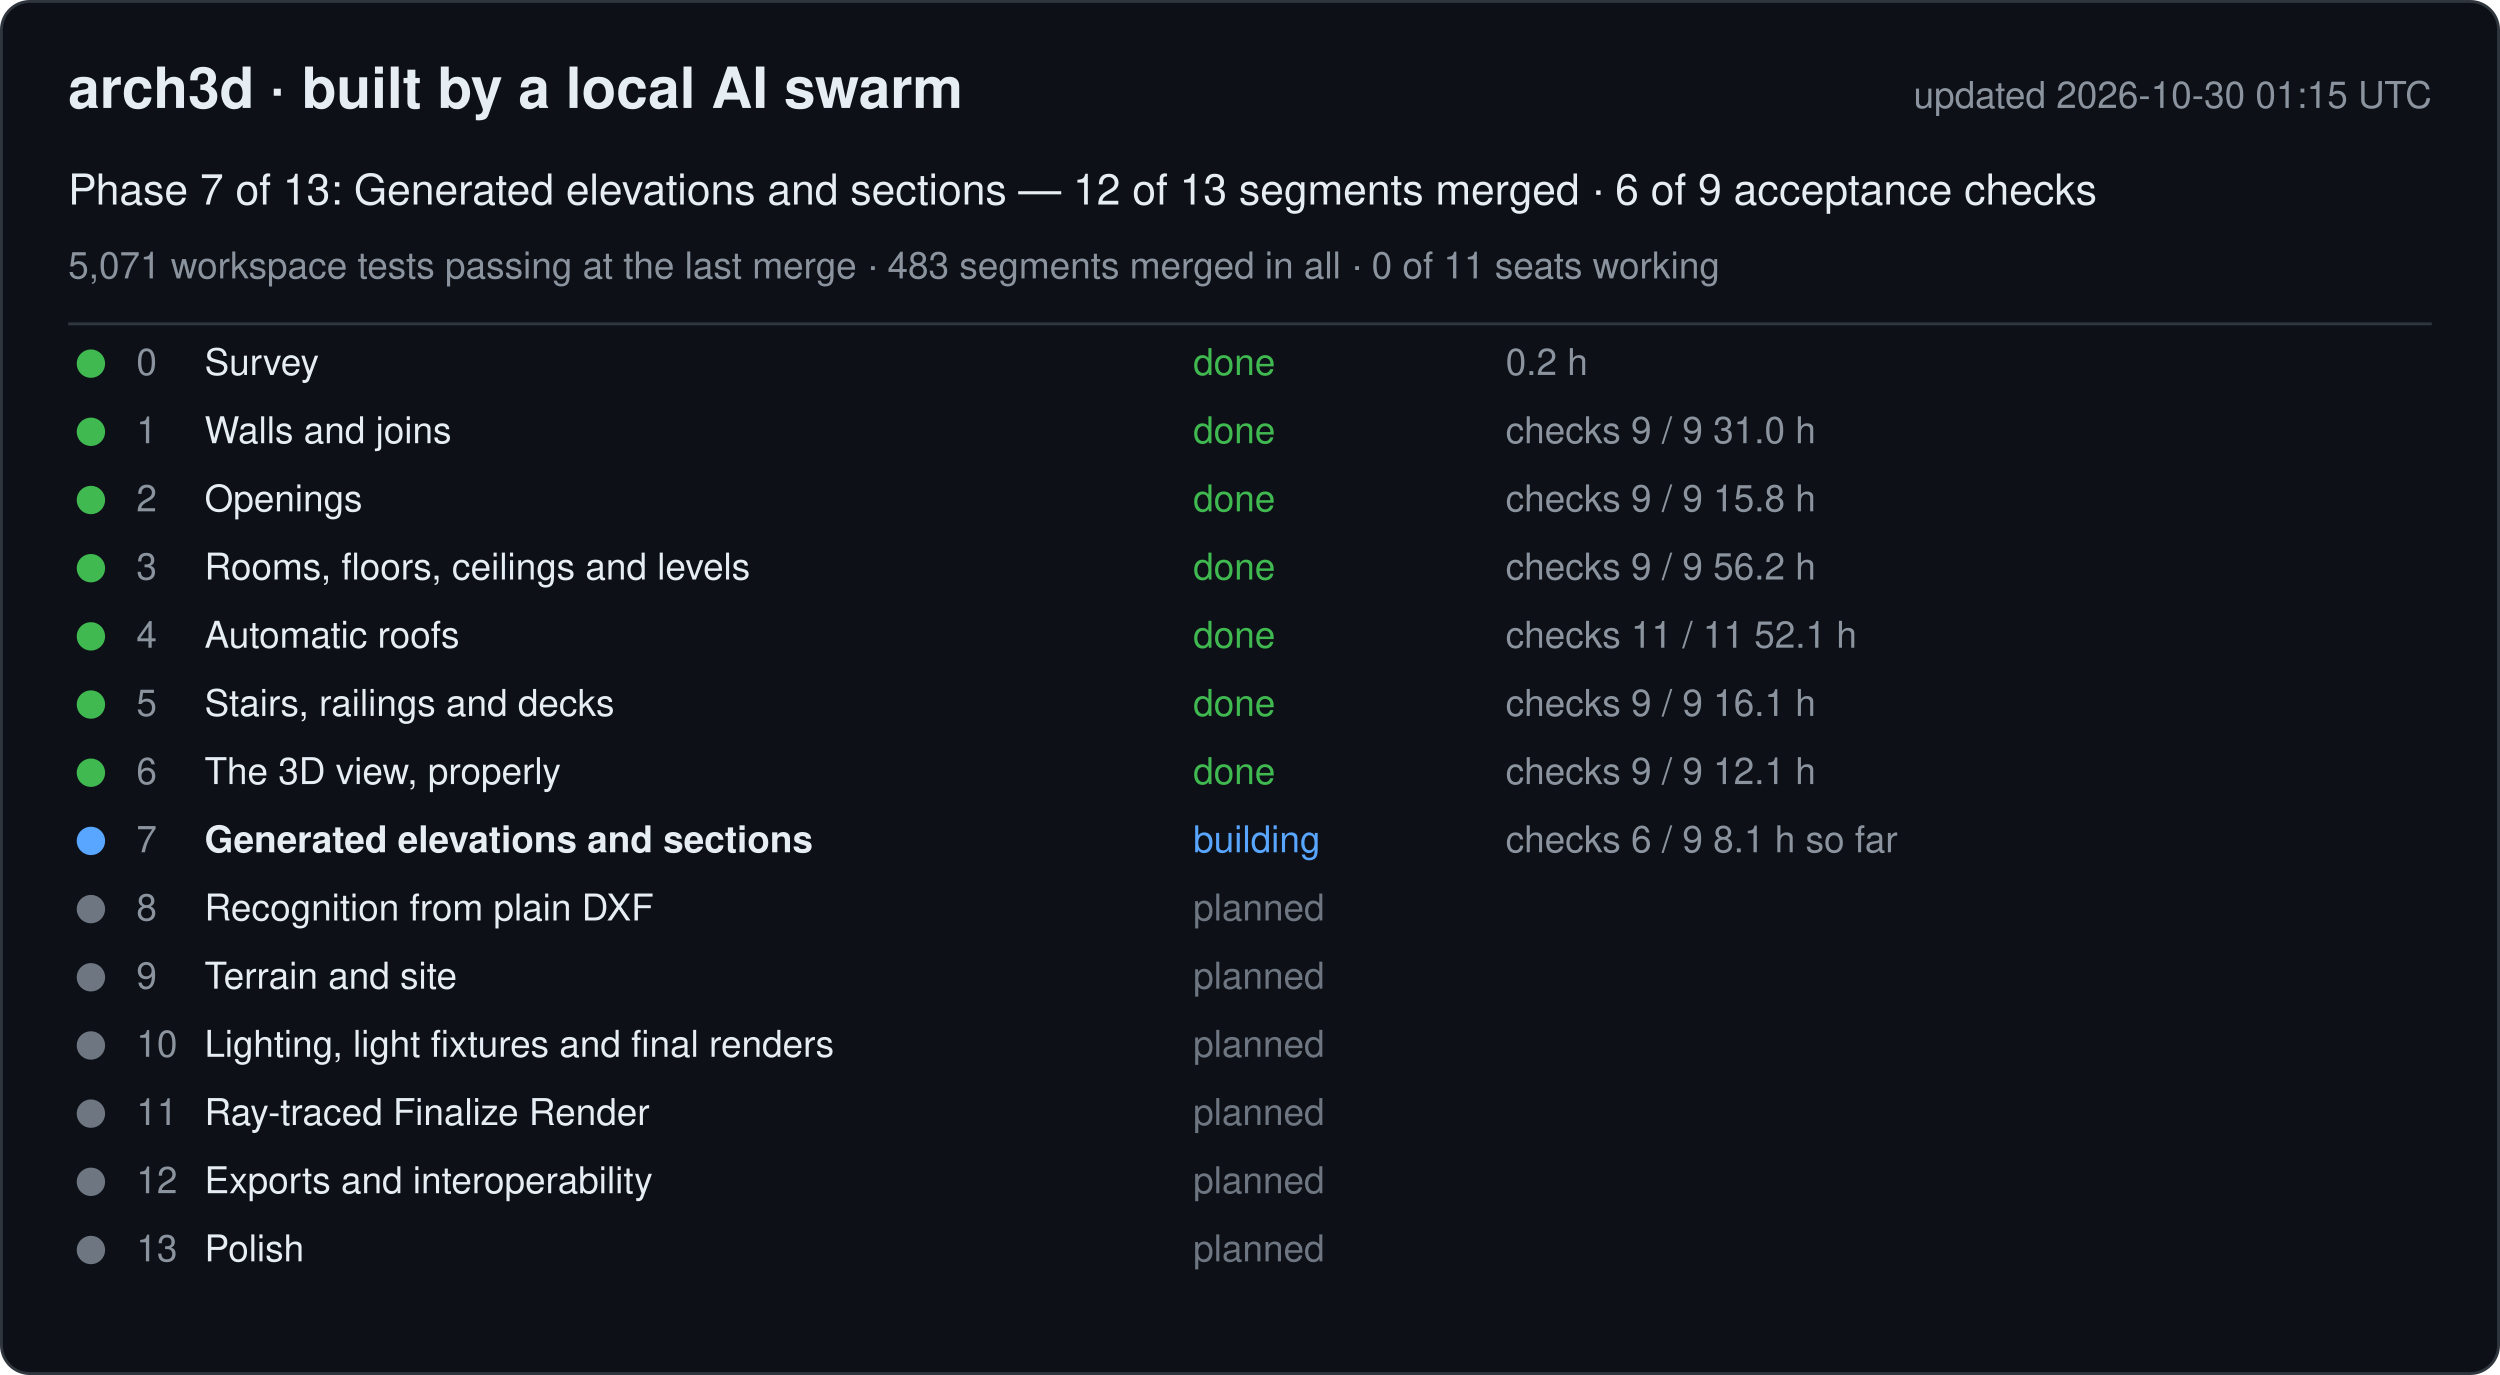
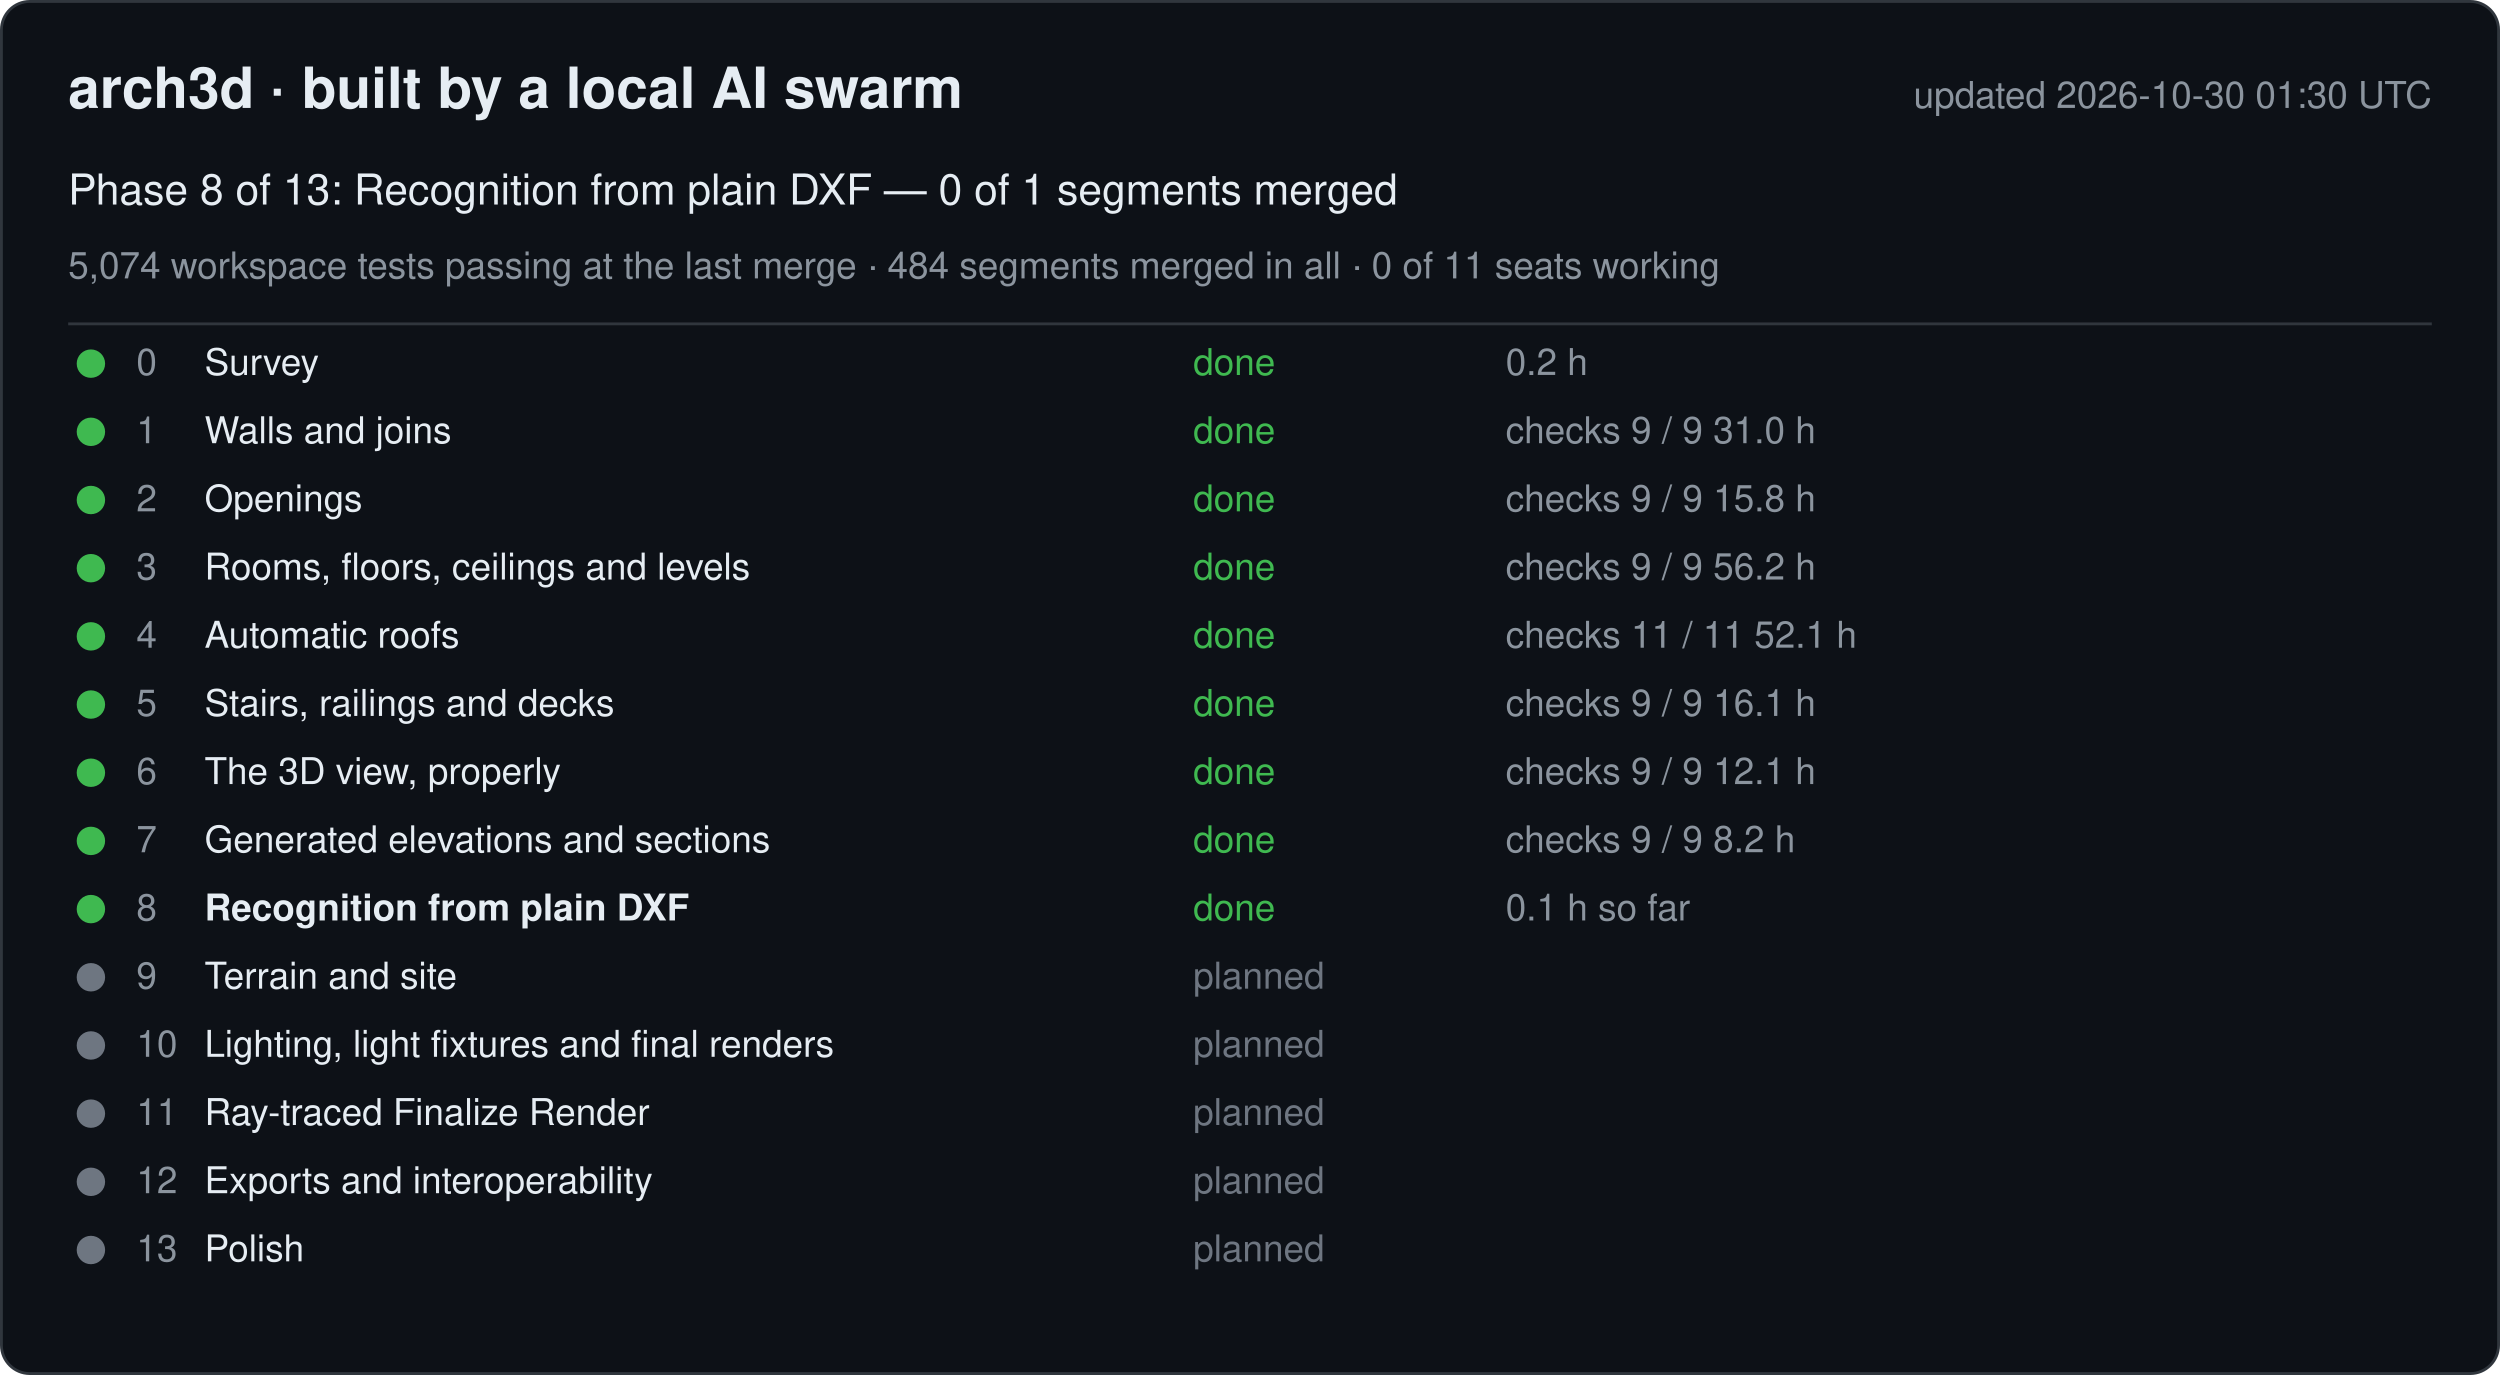
<svg xmlns="http://www.w3.org/2000/svg" width="880" height="484" viewBox="0 0 880 484" font-family="-apple-system, Segoe UI, Helvetica, Arial, sans-serif">
  <rect x="0.5" y="0.5" width="879" height="483" rx="10" fill="#0d1117" stroke="#30363d" />
  <text x="24" y="38" font-size="20" font-weight="600" fill="#e6edf3">arch3d · built by a local AI swarm</text>
-   <text x="856" y="38" font-size="13" fill="#8b949e" text-anchor="end">updated 2026-10-30 01:15 UTC</text>
-   <text x="24" y="72" font-size="15" fill="#e6edf3">Phase 7 of 13: Generated elevations and sections — 12 of 13 segments merged · 6 of 9 acceptance checks</text>
-   <text x="24" y="98" font-size="13" fill="#8b949e">5,071 workspace tests passing at the last merge · 483 segments merged in all · 0 of 11 seats working</text>
+   <text x="856" y="38" font-size="13" fill="#8b949e" text-anchor="end">updated 2026-10-30 01:30 UTC</text>
+   <text x="24" y="72" font-size="15" fill="#e6edf3">Phase 8 of 13: Recognition from plain DXF — 0 of 1 segments merged</text>
+   <text x="24" y="98" font-size="13" fill="#8b949e">5,074 workspace tests passing at the last merge · 484 segments merged in all · 0 of 11 seats working</text>
  <line x1="24" y1="114" x2="856" y2="114" stroke="#30363d" />
  <g data-phase="0">
    <circle cx="32" cy="128" r="5" fill="#3fb950" />
    <text x="48" y="132" font-size="13" fill="#8b949e">0</text>
    <text x="72" y="132" font-size="13" fill="#e6edf3">Survey</text>
    <text x="420" y="132" font-size="13" fill="#3fb950">done</text>
    <text x="530" y="132" font-size="13" fill="#8b949e">0.2 h</text>
  </g>
  <g data-phase="1">
    <circle cx="32" cy="152" r="5" fill="#3fb950" />
    <text x="48" y="156" font-size="13" fill="#8b949e">1</text>
    <text x="72" y="156" font-size="13" fill="#e6edf3">Walls and joins</text>
    <text x="420" y="156" font-size="13" fill="#3fb950">done</text>
    <text x="530" y="156" font-size="13" fill="#8b949e">checks 9 / 9   31.0 h</text>
  </g>
  <g data-phase="2">
    <circle cx="32" cy="176" r="5" fill="#3fb950" />
    <text x="48" y="180" font-size="13" fill="#8b949e">2</text>
    <text x="72" y="180" font-size="13" fill="#e6edf3">Openings</text>
    <text x="420" y="180" font-size="13" fill="#3fb950">done</text>
    <text x="530" y="180" font-size="13" fill="#8b949e">checks 9 / 9   15.8 h</text>
  </g>
  <g data-phase="3">
    <circle cx="32" cy="200" r="5" fill="#3fb950" />
    <text x="48" y="204" font-size="13" fill="#8b949e">3</text>
    <text x="72" y="204" font-size="13" fill="#e6edf3">Rooms, floors, ceilings and levels</text>
    <text x="420" y="204" font-size="13" fill="#3fb950">done</text>
    <text x="530" y="204" font-size="13" fill="#8b949e">checks 9 / 9   56.2 h</text>
  </g>
  <g data-phase="4">
    <circle cx="32" cy="224" r="5" fill="#3fb950" />
    <text x="48" y="228" font-size="13" fill="#8b949e">4</text>
    <text x="72" y="228" font-size="13" fill="#e6edf3">Automatic roofs</text>
    <text x="420" y="228" font-size="13" fill="#3fb950">done</text>
    <text x="530" y="228" font-size="13" fill="#8b949e">checks 11 / 11   52.1 h</text>
  </g>
  <g data-phase="5">
    <circle cx="32" cy="248" r="5" fill="#3fb950" />
    <text x="48" y="252" font-size="13" fill="#8b949e">5</text>
    <text x="72" y="252" font-size="13" fill="#e6edf3">Stairs, railings and decks</text>
    <text x="420" y="252" font-size="13" fill="#3fb950">done</text>
    <text x="530" y="252" font-size="13" fill="#8b949e">checks 9 / 9   16.1 h</text>
  </g>
  <g data-phase="6">
    <circle cx="32" cy="272" r="5" fill="#3fb950" />
    <text x="48" y="276" font-size="13" fill="#8b949e">6</text>
    <text x="72" y="276" font-size="13" fill="#e6edf3">The 3D view, properly</text>
    <text x="420" y="276" font-size="13" fill="#3fb950">done</text>
    <text x="530" y="276" font-size="13" fill="#8b949e">checks 9 / 9   12.1 h</text>
  </g>
  <g data-phase="7">
-     <circle cx="32" cy="296" r="5" fill="#58a6ff" />
+     <circle cx="32" cy="296" r="5" fill="#3fb950" />
    <text x="48" y="300" font-size="13" fill="#8b949e">7</text>
-     <text x="72" y="300" font-size="13" fill="#e6edf3" font-weight="600">Generated elevations and sections</text>
-     <text x="420" y="300" font-size="13" fill="#58a6ff">building</text>
-     <text x="530" y="300" font-size="13" fill="#8b949e">checks 6 / 9   8.1 h so far</text>
+     <text x="72" y="300" font-size="13" fill="#e6edf3">Generated elevations and sections</text>
+     <text x="420" y="300" font-size="13" fill="#3fb950">done</text>
+     <text x="530" y="300" font-size="13" fill="#8b949e">checks 9 / 9   8.2 h</text>
  </g>
  <g data-phase="8">
-     <circle cx="32" cy="320" r="5" fill="#6e7681" />
+     <circle cx="32" cy="320" r="5" fill="#3fb950" />
    <text x="48" y="324" font-size="13" fill="#8b949e">8</text>
-     <text x="72" y="324" font-size="13" fill="#e6edf3">Recognition from plain DXF</text>
-     <text x="420" y="324" font-size="13" fill="#6e7681">planned</text>
-     <text x="530" y="324" font-size="13" fill="#8b949e" />
+     <text x="72" y="324" font-size="13" fill="#e6edf3" font-weight="600">Recognition from plain DXF</text>
+     <text x="420" y="324" font-size="13" fill="#3fb950">done</text>
+     <text x="530" y="324" font-size="13" fill="#8b949e">0.1 h so far</text>
  </g>
  <g data-phase="9">
    <circle cx="32" cy="344" r="5" fill="#6e7681" />
    <text x="48" y="348" font-size="13" fill="#8b949e">9</text>
    <text x="72" y="348" font-size="13" fill="#e6edf3">Terrain and site</text>
    <text x="420" y="348" font-size="13" fill="#6e7681">planned</text>
    <text x="530" y="348" font-size="13" fill="#8b949e" />
  </g>
  <g data-phase="10">
    <circle cx="32" cy="368" r="5" fill="#6e7681" />
    <text x="48" y="372" font-size="13" fill="#8b949e">10</text>
    <text x="72" y="372" font-size="13" fill="#e6edf3">Lighting, light fixtures and final renders</text>
    <text x="420" y="372" font-size="13" fill="#6e7681">planned</text>
    <text x="530" y="372" font-size="13" fill="#8b949e" />
  </g>
  <g data-phase="11">
    <circle cx="32" cy="392" r="5" fill="#6e7681" />
    <text x="48" y="396" font-size="13" fill="#8b949e">11</text>
    <text x="72" y="396" font-size="13" fill="#e6edf3">Ray-traced Finalize Render</text>
    <text x="420" y="396" font-size="13" fill="#6e7681">planned</text>
    <text x="530" y="396" font-size="13" fill="#8b949e" />
  </g>
  <g data-phase="12">
    <circle cx="32" cy="416" r="5" fill="#6e7681" />
    <text x="48" y="420" font-size="13" fill="#8b949e">12</text>
    <text x="72" y="420" font-size="13" fill="#e6edf3">Exports and interoperability</text>
    <text x="420" y="420" font-size="13" fill="#6e7681">planned</text>
    <text x="530" y="420" font-size="13" fill="#8b949e" />
  </g>
  <g data-phase="13">
    <circle cx="32" cy="440" r="5" fill="#6e7681" />
    <text x="48" y="444" font-size="13" fill="#8b949e">13</text>
    <text x="72" y="444" font-size="13" fill="#e6edf3">Polish</text>
    <text x="420" y="444" font-size="13" fill="#6e7681">planned</text>
    <text x="530" y="444" font-size="13" fill="#8b949e" />
  </g>
</svg>
